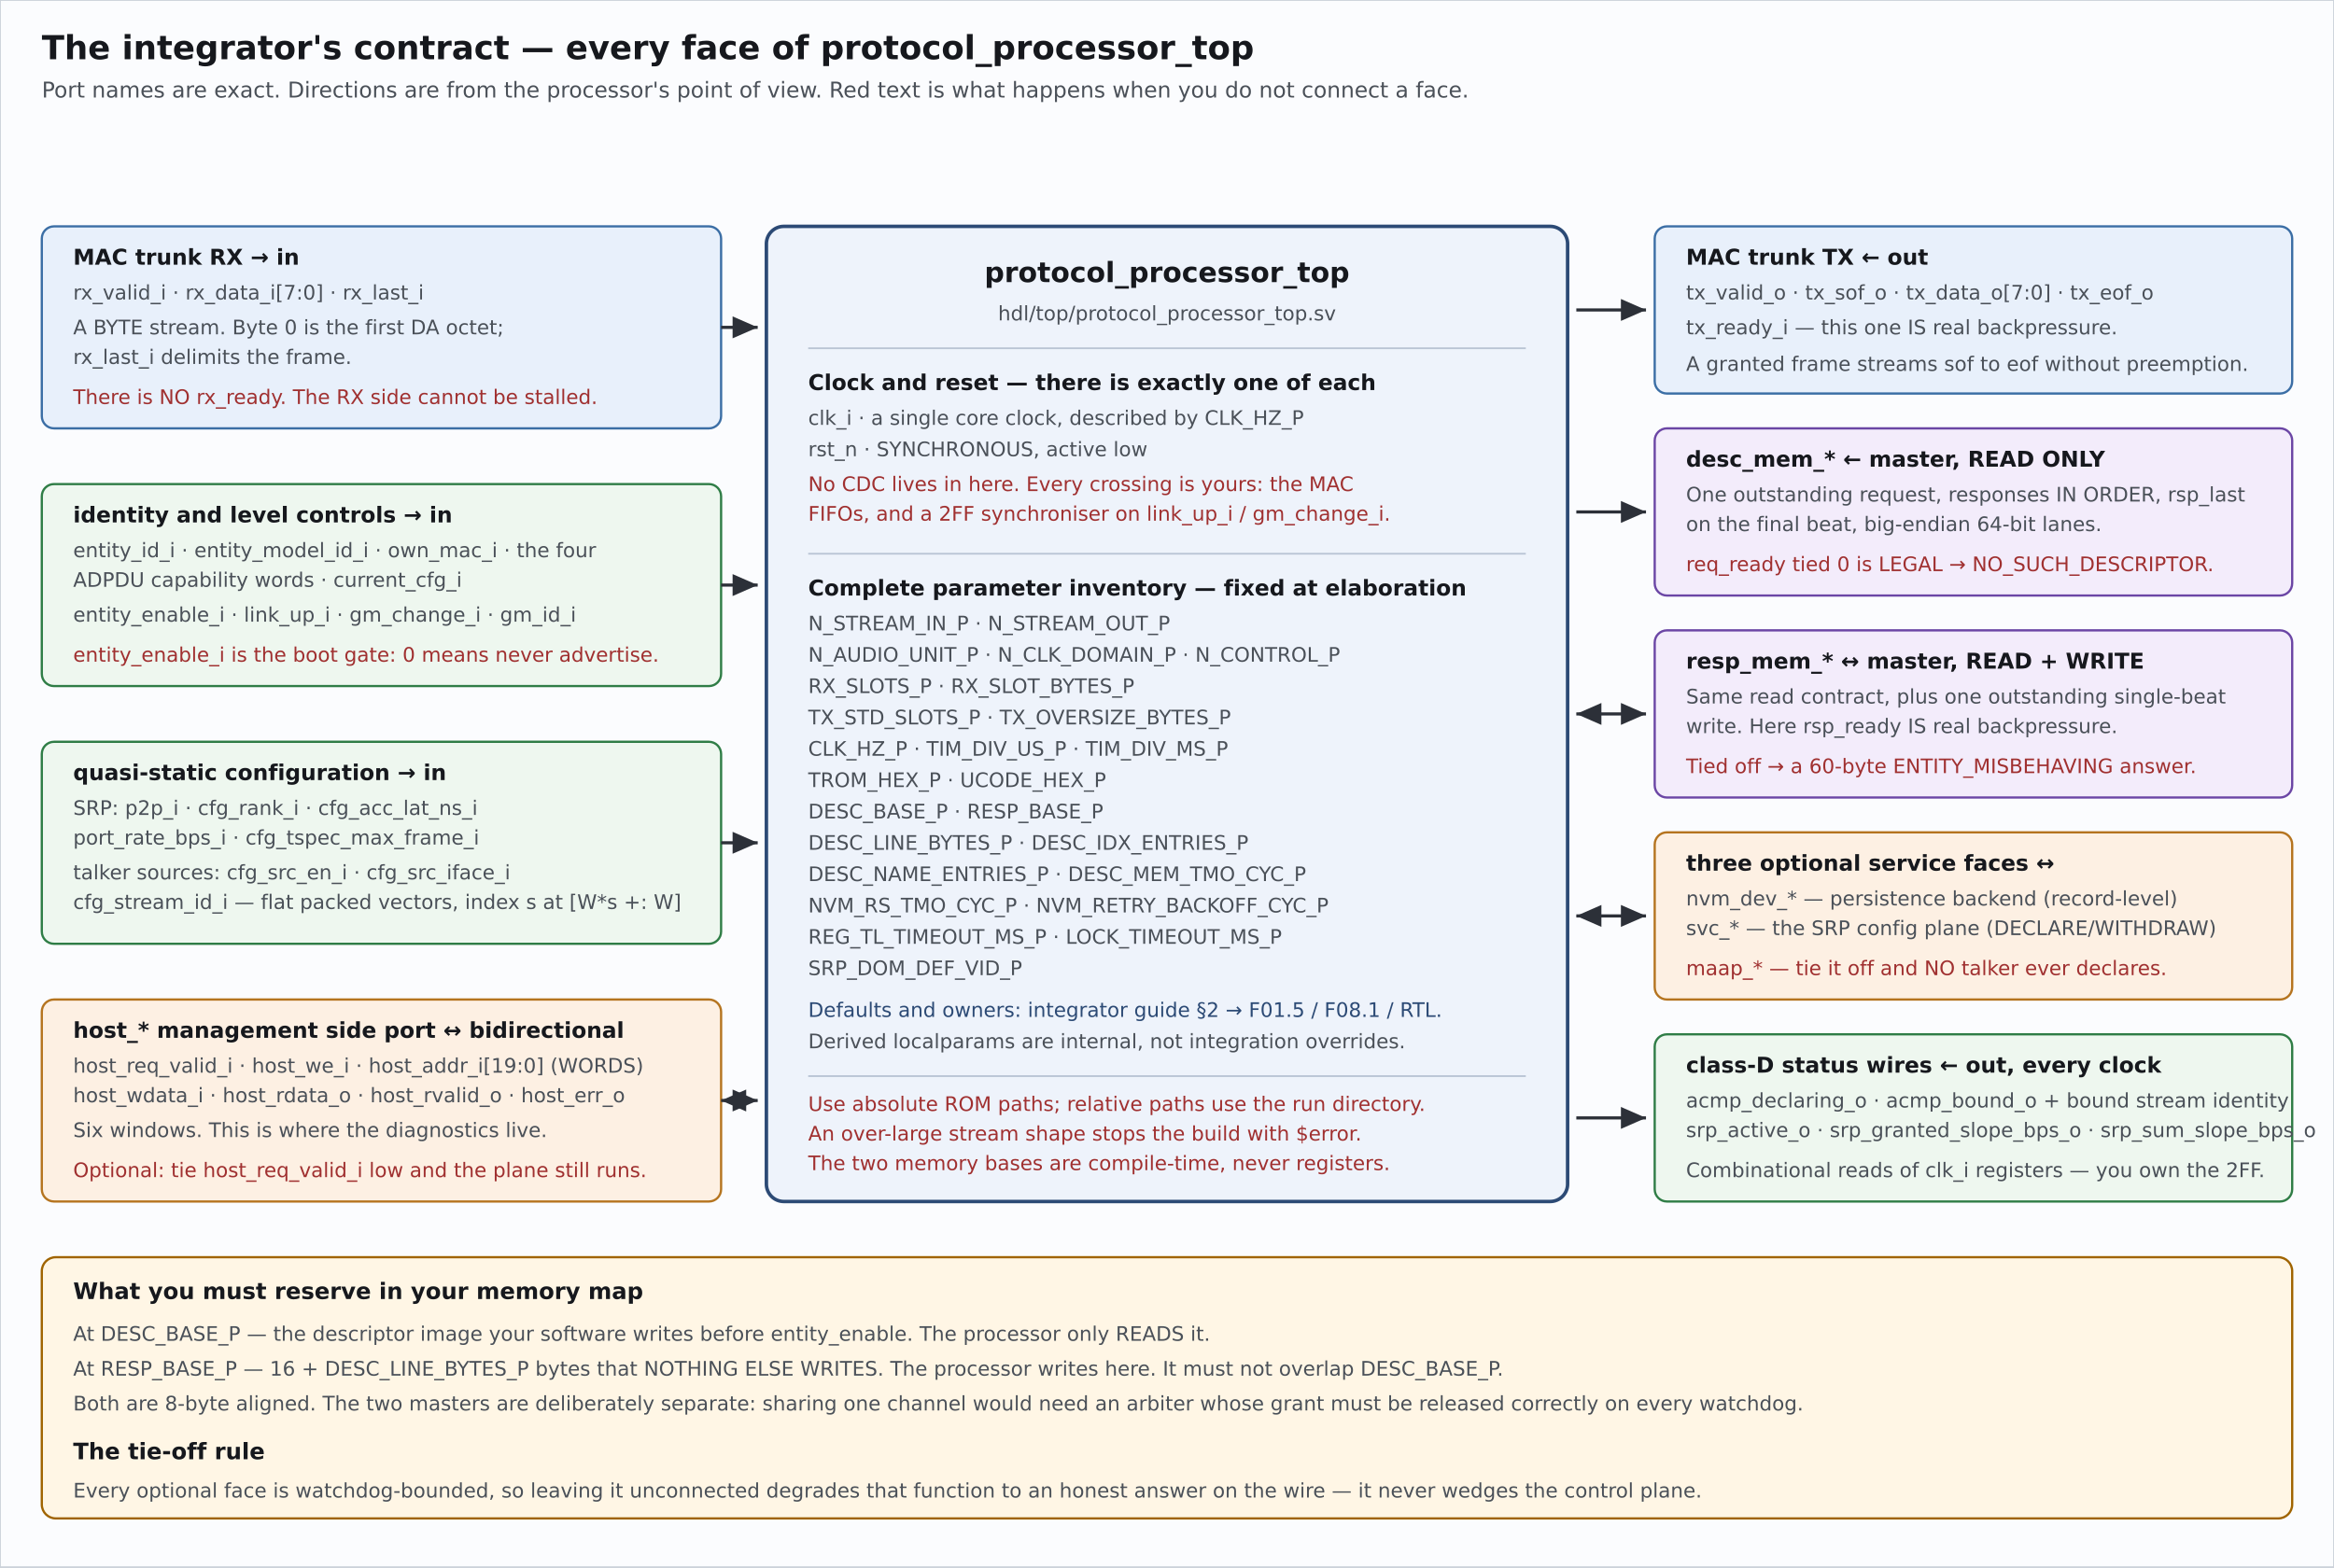
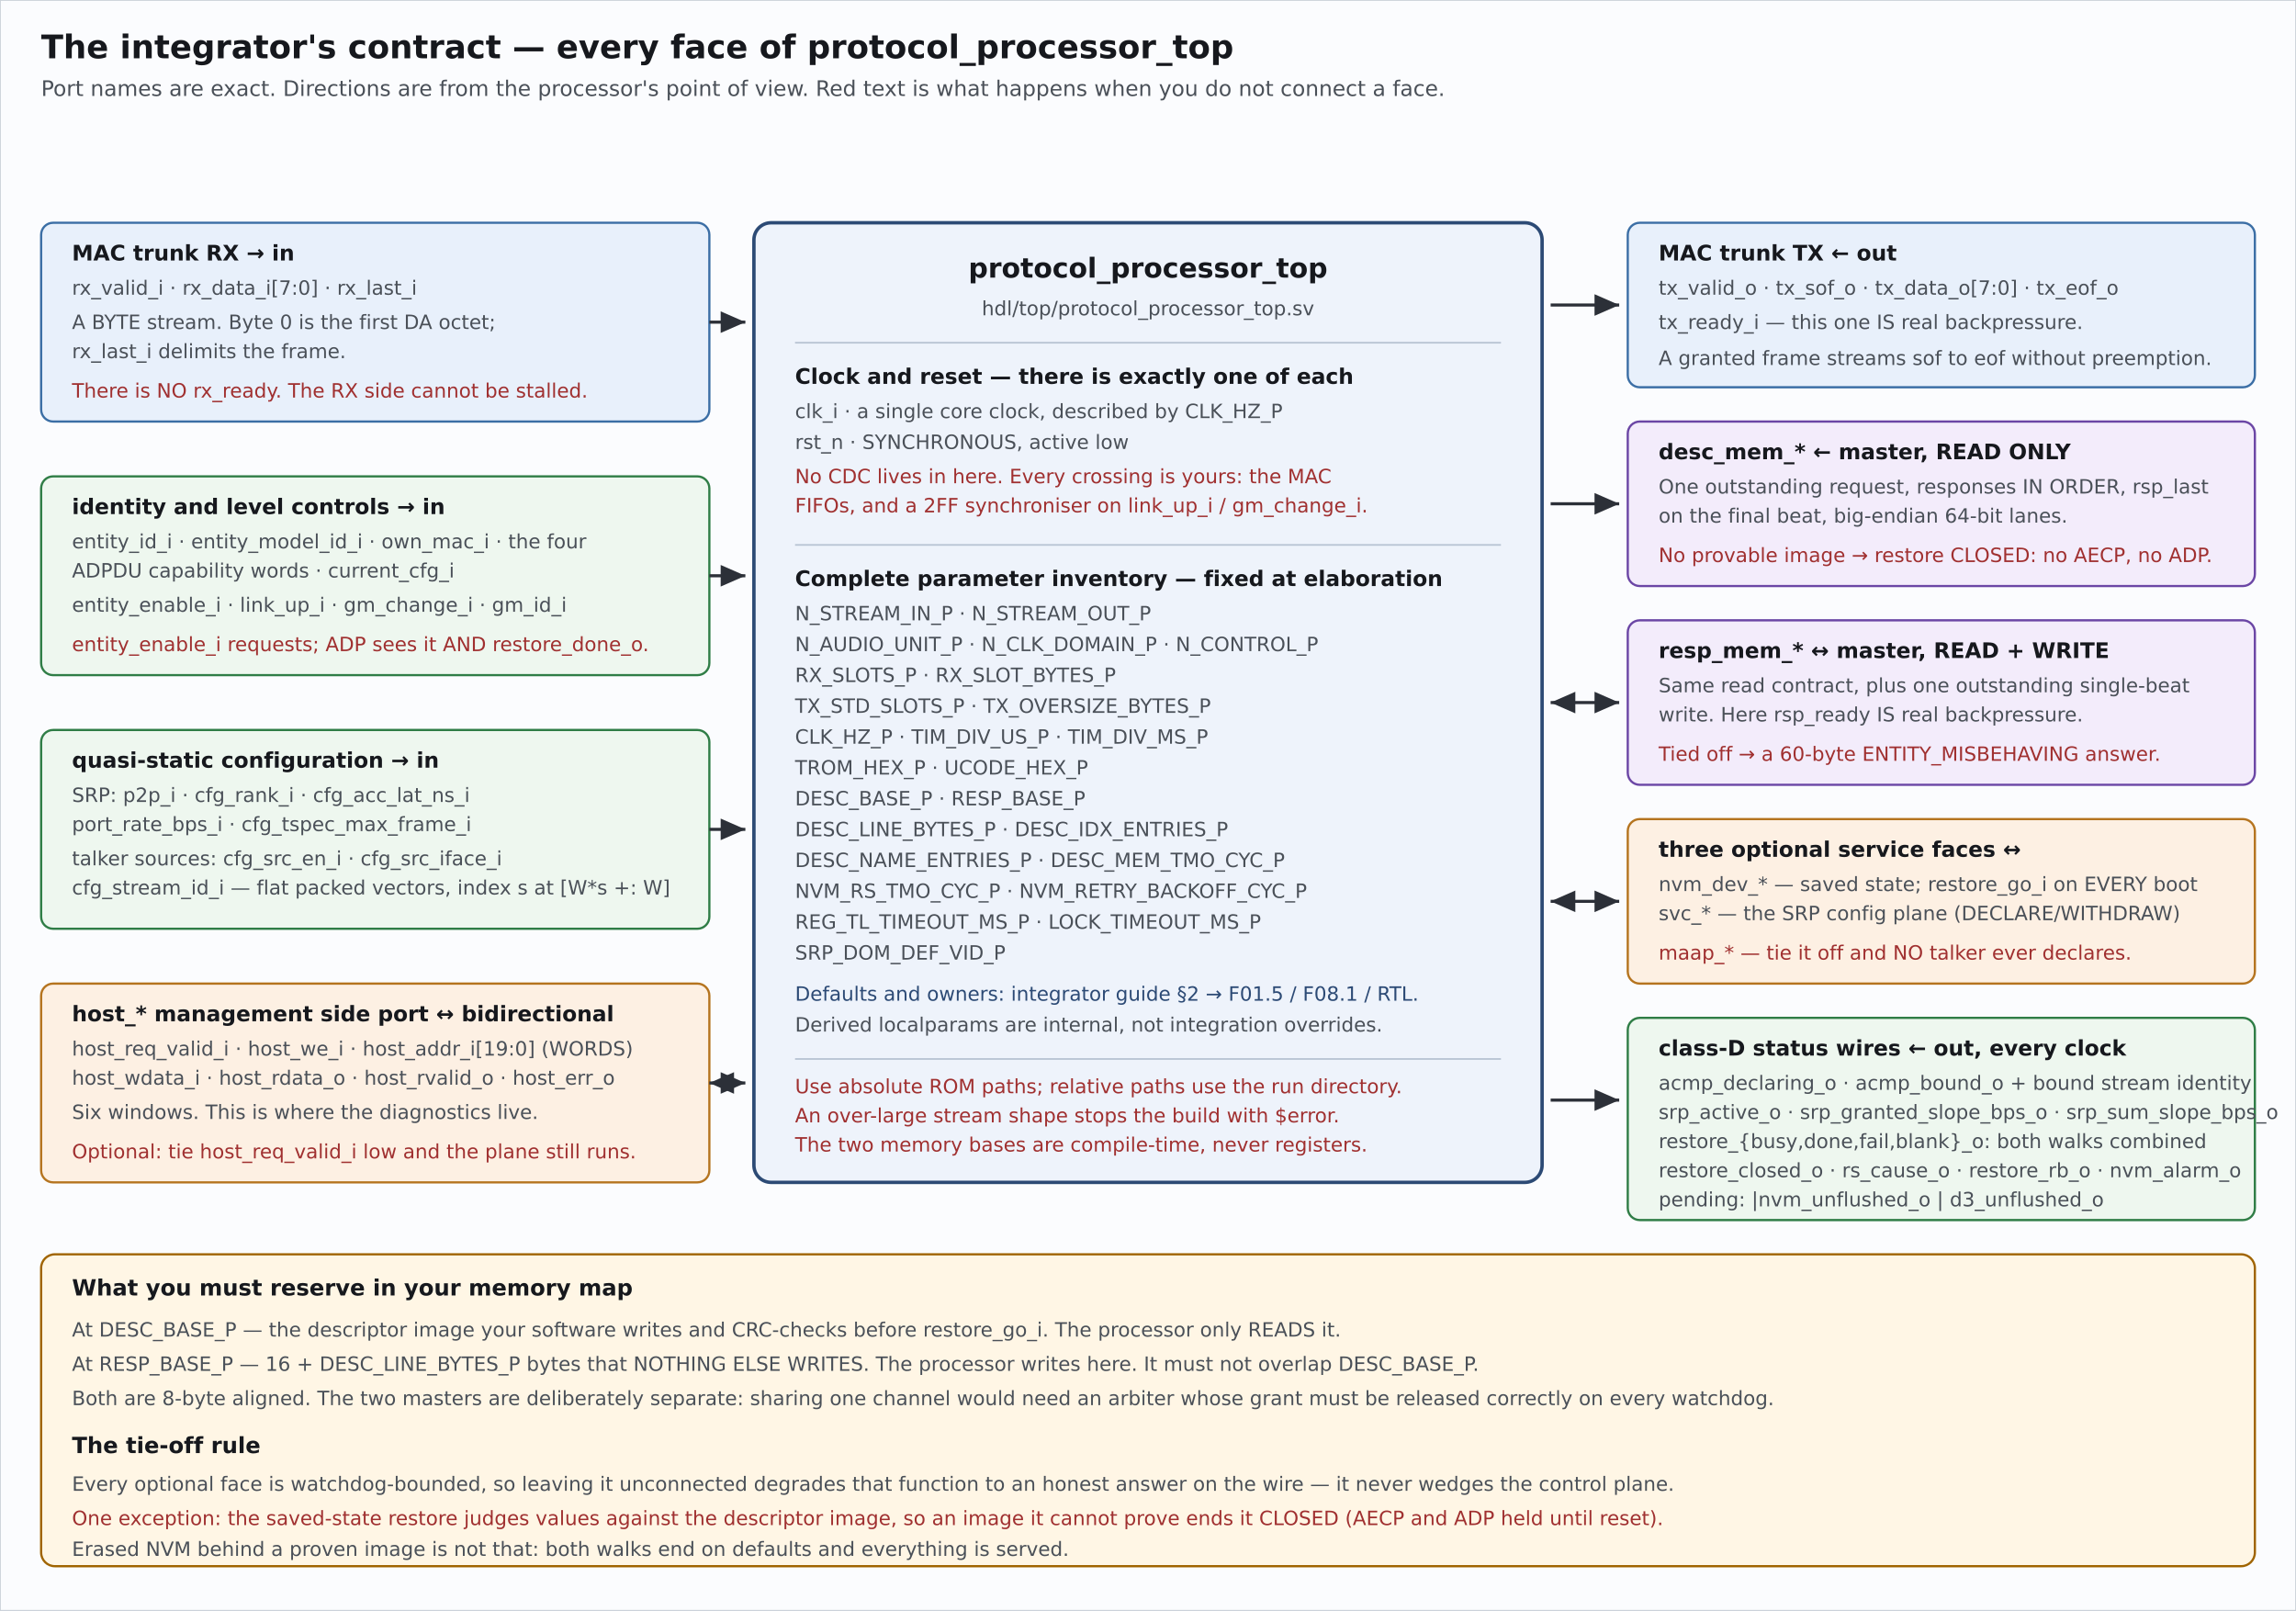
- <svg xmlns="http://www.w3.org/2000/svg" width="1340" height="900" viewBox="0 0 1340 900" font-family="DejaVu Sans, Verdana, Helvetica, Arial, sans-serif">
+ <svg xmlns="http://www.w3.org/2000/svg" width="1340" height="940" viewBox="0 0 1340 940" font-family="DejaVu Sans, Verdana, Helvetica, Arial, sans-serif">
  <defs>
    <marker id="ah" markerWidth="9" markerHeight="9" refX="8" refY="4.5" orient="auto">
      <path d="M0,1 L8,4.5 L0,8 z" fill="#2c3038" />
    </marker>
    <marker id="ahb" markerWidth="9" markerHeight="9" refX="1" refY="4.5" orient="auto">
      <path d="M9,1 L1,4.5 L9,8 z" fill="#2c3038" />
    </marker>
  </defs>
-   <rect x="0" y="0" width="1340" height="900" fill="#fbfcfe" stroke="#ccd2da" stroke-width="1" />
+   <rect x="0" y="0" width="1340" height="940" fill="#fbfcfe" stroke="#ccd2da" stroke-width="1" />
  <text x="24" y="34" font-size="19" font-weight="bold" fill="#16181d">The integrator's contract — every face of protocol_processor_top</text>
  <text x="24" y="56" font-size="12.5" fill="#4a5058">Port names are exact. Directions are from the processor's point of view. Red text is what happens when you do not connect a face.</text>
  <rect x="440" y="130" width="460" height="560" rx="10" fill="#eef3fb" stroke="#2c4a75" stroke-width="2" />
  <text x="670" y="162" font-size="16" font-weight="bold" text-anchor="middle" fill="#16181d">protocol_processor_top</text>
  <text x="670" y="184" font-size="11.5" text-anchor="middle" fill="#4a5058">hdl/top/protocol_processor_top.sv</text>
  <line x1="464" y1="200" x2="876" y2="200" stroke="#b9c4d4" stroke-width="1" />
  <text x="464" y="224" font-size="12.5" font-weight="bold" fill="#16181d">Clock and reset — there is exactly one of each</text>
  <text x="464" y="244" font-size="11.5" fill="#4a5058">clk_i · a single core clock, described by CLK_HZ_P</text>
  <text x="464" y="262" font-size="11.5" fill="#4a5058">rst_n · SYNCHRONOUS, active low</text>
  <text x="464" y="282" font-size="11.5" fill="#a03030">No CDC lives in here. Every crossing is yours: the MAC</text>
  <text x="464" y="299" font-size="11.5" fill="#a03030">FIFOs, and a 2FF synchroniser on link_up_i / gm_change_i.</text>
  <line x1="464" y1="318" x2="876" y2="318" stroke="#b9c4d4" stroke-width="1" />
  <text x="464" y="342" font-size="12.5" font-weight="bold" fill="#16181d">Complete parameter inventory — fixed at elaboration</text>
  <g id="integration-parameters" font-size="11.5" fill="#4a5058">
    <text x="464" y="362">N_STREAM_IN_P · N_STREAM_OUT_P</text>
    <text x="464" y="380">N_AUDIO_UNIT_P · N_CLK_DOMAIN_P · N_CONTROL_P</text>
    <text x="464" y="398">RX_SLOTS_P · RX_SLOT_BYTES_P</text>
    <text x="464" y="416">TX_STD_SLOTS_P · TX_OVERSIZE_BYTES_P</text>
    <text x="464" y="434">CLK_HZ_P · TIM_DIV_US_P · TIM_DIV_MS_P</text>
    <text x="464" y="452">TROM_HEX_P · UCODE_HEX_P</text>
    <text x="464" y="470">DESC_BASE_P · RESP_BASE_P</text>
    <text x="464" y="488">DESC_LINE_BYTES_P · DESC_IDX_ENTRIES_P</text>
    <text x="464" y="506">DESC_NAME_ENTRIES_P · DESC_MEM_TMO_CYC_P</text>
    <text x="464" y="524">NVM_RS_TMO_CYC_P · NVM_RETRY_BACKOFF_CYC_P</text>
    <text x="464" y="542">REG_TL_TIMEOUT_MS_P · LOCK_TIMEOUT_MS_P</text>
    <text x="464" y="560">SRP_DOM_DEF_VID_P</text>
  </g>
  <a href="../guides/integrator.md#integration-parameters">
    <text x="464" y="584" font-size="11.5" fill="#2c4a75">Defaults and owners: integrator guide §2 → F01.5 / F08.1 / RTL.</text>
  </a>
  <text x="464" y="602" font-size="11.5" fill="#4a5058">Derived localparams are internal, not integration overrides.</text>
  <line x1="464" y1="618" x2="876" y2="618" stroke="#b9c4d4" stroke-width="1" />
  <text x="464" y="638" font-size="11.5" fill="#a03030">Use absolute ROM paths; relative paths use the run directory.</text>
  <text x="464" y="655" font-size="11.5" fill="#a03030">An over-large stream shape stops the build with $error.</text>
  <text x="464" y="672" font-size="11.5" fill="#a03030">The two memory bases are compile-time, never registers.</text>
  <rect x="24" y="130" width="390" height="116" rx="7" fill="#e8f0fb" stroke="#3b6ea5" stroke-width="1.3" />
  <text x="42" y="152" font-size="12.5" font-weight="bold" fill="#16181d">MAC trunk RX  →  in</text>
  <text x="42" y="172" font-size="11.5" fill="#4a5058">rx_valid_i · rx_data_i[7:0] · rx_last_i</text>
  <text x="42" y="192" font-size="11.5" fill="#4a5058">A BYTE stream. Byte 0 is the first DA octet;</text>
  <text x="42" y="209" font-size="11.5" fill="#4a5058">rx_last_i delimits the frame.</text>
  <text x="42" y="232" font-size="11.5" fill="#a03030">There is NO rx_ready. The RX side cannot be stalled.</text>
  <rect x="24" y="278" width="390" height="116" rx="7" fill="#eef7ef" stroke="#2f7d46" stroke-width="1.3" />
  <text x="42" y="300" font-size="12.5" font-weight="bold" fill="#16181d">identity and level controls  →  in</text>
  <text x="42" y="320" font-size="11.5" fill="#4a5058">entity_id_i · entity_model_id_i · own_mac_i · the four</text>
  <text x="42" y="337" font-size="11.5" fill="#4a5058">ADPDU capability words · current_cfg_i</text>
  <text x="42" y="357" font-size="11.5" fill="#4a5058">entity_enable_i · link_up_i · gm_change_i · gm_id_i</text>
-   <text x="42" y="380" font-size="11.5" fill="#a03030">entity_enable_i is the boot gate: 0 means never advertise.</text>
+   <text x="42" y="380" font-size="11.5" fill="#a03030">entity_enable_i requests; ADP sees it AND restore_done_o.</text>
  <rect x="24" y="426" width="390" height="116" rx="7" fill="#eef7ef" stroke="#2f7d46" stroke-width="1.3" />
  <text x="42" y="448" font-size="12.5" font-weight="bold" fill="#16181d">quasi-static configuration  →  in</text>
  <text x="42" y="468" font-size="11.5" fill="#4a5058">SRP: p2p_i · cfg_rank_i · cfg_acc_lat_ns_i</text>
  <text x="42" y="485" font-size="11.5" fill="#4a5058">port_rate_bps_i · cfg_tspec_max_frame_i</text>
  <text x="42" y="505" font-size="11.5" fill="#4a5058">talker sources: cfg_src_en_i · cfg_src_iface_i</text>
  <text x="42" y="522" font-size="11.5" fill="#4a5058">cfg_stream_id_i — flat packed vectors, index s at [W*s +: W]</text>
  <rect x="24" y="574" width="390" height="116" rx="7" fill="#fdf0e3" stroke="#b5741f" stroke-width="1.3" />
  <text x="42" y="596" font-size="12.5" font-weight="bold" fill="#16181d">host_* management side port  ↔  bidirectional</text>
  <text x="42" y="616" font-size="11.5" fill="#4a5058">host_req_valid_i · host_we_i · host_addr_i[19:0] (WORDS)</text>
  <text x="42" y="633" font-size="11.5" fill="#4a5058">host_wdata_i · host_rdata_o · host_rvalid_o · host_err_o</text>
  <text x="42" y="653" font-size="11.5" fill="#4a5058">Six windows. This is where the diagnostics live.</text>
  <text x="42" y="676" font-size="11.5" fill="#a03030">Optional: tie host_req_valid_i low and the plane still runs.</text>
  <line x1="414" y1="188" x2="435" y2="188" stroke="#2c3038" stroke-width="1.8" marker-end="url(#ah)" />
  <line x1="414" y1="336" x2="435" y2="336" stroke="#2c3038" stroke-width="1.8" marker-end="url(#ah)" />
  <line x1="414" y1="484" x2="435" y2="484" stroke="#2c3038" stroke-width="1.8" marker-end="url(#ah)" />
  <line x1="414" y1="632" x2="435" y2="632" stroke="#2c3038" stroke-width="1.8" marker-end="url(#ah)" marker-start="url(#ahb)" />
  <rect x="950" y="130" width="366" height="96" rx="7" fill="#e8f0fb" stroke="#3b6ea5" stroke-width="1.3" />
  <text x="968" y="152" font-size="12.5" font-weight="bold" fill="#16181d">MAC trunk TX  ←  out</text>
  <text x="968" y="172" font-size="11.5" fill="#4a5058">tx_valid_o · tx_sof_o · tx_data_o[7:0] · tx_eof_o</text>
  <text x="968" y="192" font-size="11.5" fill="#4a5058">tx_ready_i — this one IS real backpressure.</text>
  <text x="968" y="213" font-size="11.5" fill="#4a5058">A granted frame streams sof to eof without preemption.</text>
  <rect x="950" y="246" width="366" height="96" rx="7" fill="#f3ecfb" stroke="#6b46a5" stroke-width="1.3" />
  <text x="968" y="268" font-size="12.5" font-weight="bold" fill="#16181d">desc_mem_*  ←  master, READ ONLY</text>
  <text x="968" y="288" font-size="11.5" fill="#4a5058">One outstanding request, responses IN ORDER, rsp_last</text>
  <text x="968" y="305" font-size="11.5" fill="#4a5058">on the final beat, big-endian 64-bit lanes.</text>
-   <text x="968" y="328" font-size="11.5" fill="#a03030">req_ready tied 0 is LEGAL → NO_SUCH_DESCRIPTOR.</text>
+   <text x="968" y="328" font-size="11.5" fill="#a03030">No provable image → restore CLOSED: no AECP, no ADP.</text>
  <rect x="950" y="362" width="366" height="96" rx="7" fill="#f3ecfb" stroke="#6b46a5" stroke-width="1.3" />
  <text x="968" y="384" font-size="12.5" font-weight="bold" fill="#16181d">resp_mem_*  ↔  master, READ + WRITE</text>
  <text x="968" y="404" font-size="11.5" fill="#4a5058">Same read contract, plus one outstanding single-beat</text>
  <text x="968" y="421" font-size="11.5" fill="#4a5058">write. Here rsp_ready IS real backpressure.</text>
  <text x="968" y="444" font-size="11.5" fill="#a03030">Tied off → a 60-byte ENTITY_MISBEHAVING answer.</text>
  <rect x="950" y="478" width="366" height="96" rx="7" fill="#fdf0e3" stroke="#b5741f" stroke-width="1.3" />
  <text x="968" y="500" font-size="12.5" font-weight="bold" fill="#16181d">three optional service faces  ↔</text>
-   <text x="968" y="520" font-size="11.5" fill="#4a5058">nvm_dev_* — persistence backend (record-level)</text>
+   <text x="968" y="520" font-size="11.5" fill="#4a5058">nvm_dev_* — saved state; restore_go_i on EVERY boot</text>
  <text x="968" y="537" font-size="11.5" fill="#4a5058">svc_* — the SRP config plane (DECLARE/WITHDRAW)</text>
  <text x="968" y="560" font-size="11.5" fill="#a03030">maap_* — tie it off and NO talker ever declares.</text>
-   <rect x="950" y="594" width="366" height="96" rx="7" fill="#eef7ef" stroke="#2f7d46" stroke-width="1.3" />
+   <rect x="950" y="594" width="366" height="118" rx="7" fill="#eef7ef" stroke="#2f7d46" stroke-width="1.3" />
  <text x="968" y="616" font-size="12.5" font-weight="bold" fill="#16181d">class-D status wires  ←  out, every clock</text>
  <text x="968" y="636" font-size="11.5" fill="#4a5058">acmp_declaring_o · acmp_bound_o + bound stream identity</text>
  <text x="968" y="653" font-size="11.5" fill="#4a5058">srp_active_o · srp_granted_slope_bps_o · srp_sum_slope_bps_o</text>
-   <text x="968" y="676" font-size="11.5" fill="#4a5058">Combinational reads of clk_i registers — you own the 2FF.</text>
+   <text x="968" y="670" font-size="11.5" fill="#4a5058">restore_{busy,done,fail,blank}_o: both walks combined</text>
+   <text x="968" y="687" font-size="11.5" fill="#4a5058">restore_closed_o · rs_cause_o · restore_rb_o · nvm_alarm_o</text>
+   <text x="968" y="704" font-size="11.5" fill="#4a5058">pending: |nvm_unflushed_o | d3_unflushed_o</text>
  <line x1="905" y1="178" x2="945" y2="178" stroke="#2c3038" stroke-width="1.8" marker-end="url(#ah)" />
  <line x1="905" y1="294" x2="945" y2="294" stroke="#2c3038" stroke-width="1.8" marker-end="url(#ah)" />
  <line x1="905" y1="410" x2="945" y2="410" stroke="#2c3038" stroke-width="1.8" marker-end="url(#ah)" marker-start="url(#ahb)" />
  <line x1="905" y1="526" x2="945" y2="526" stroke="#2c3038" stroke-width="1.8" marker-end="url(#ah)" marker-start="url(#ahb)" />
  <line x1="905" y1="642" x2="945" y2="642" stroke="#2c3038" stroke-width="1.8" marker-end="url(#ah)" />
-   <rect x="24" y="722" width="1292" height="150" rx="8" fill="#fff6e5" stroke="#a06400" stroke-width="1.3" />
-   <text x="42" y="746" font-size="13" font-weight="bold" fill="#16181d">What you must reserve in your memory map</text>
-   <text x="42" y="770" font-size="11.5" fill="#4a5058">At DESC_BASE_P — the descriptor image your software writes before entity_enable. The processor only READS it.</text>
-   <text x="42" y="790" font-size="11.5" fill="#4a5058">At RESP_BASE_P — 16 + DESC_LINE_BYTES_P bytes that NOTHING ELSE WRITES. The processor writes here. It must not overlap DESC_BASE_P.</text>
-   <text x="42" y="810" font-size="11.5" fill="#4a5058">Both are 8-byte aligned. The two masters are deliberately separate: sharing one channel would need an arbiter whose grant must be released correctly on every watchdog.</text>
-   <text x="42" y="838" font-size="13" font-weight="bold" fill="#16181d">The tie-off rule</text>
-   <text x="42" y="860" font-size="11.5" fill="#4a5058">Every optional face is watchdog-bounded, so leaving it unconnected degrades that function to an honest answer on the wire — it never wedges the control plane.</text>
+   <rect x="24" y="732" width="1292" height="182" rx="8" fill="#fff6e5" stroke="#a06400" stroke-width="1.3" />
+   <text x="42" y="756" font-size="13" font-weight="bold" fill="#16181d">What you must reserve in your memory map</text>
+   <text x="42" y="780" font-size="11.5" fill="#4a5058">At DESC_BASE_P — the descriptor image your software writes and CRC-checks before restore_go_i. The processor only READS it.</text>
+   <text x="42" y="800" font-size="11.5" fill="#4a5058">At RESP_BASE_P — 16 + DESC_LINE_BYTES_P bytes that NOTHING ELSE WRITES. The processor writes here. It must not overlap DESC_BASE_P.</text>
+   <text x="42" y="820" font-size="11.5" fill="#4a5058">Both are 8-byte aligned. The two masters are deliberately separate: sharing one channel would need an arbiter whose grant must be released correctly on every watchdog.</text>
+   <text x="42" y="848" font-size="13" font-weight="bold" fill="#16181d">The tie-off rule</text>
+   <text x="42" y="870" font-size="11.5" fill="#4a5058">Every optional face is watchdog-bounded, so leaving it unconnected degrades that function to an honest answer on the wire — it never wedges the control plane.</text>
+   <text x="42" y="890" font-size="11.5" fill="#a03030">One exception: the saved-state restore judges values against the descriptor image, so an image it cannot prove ends it CLOSED (AECP and ADP held until reset).</text>
+   <text x="42" y="908" font-size="11.5" fill="#4a5058">Erased NVM behind a proven image is not that: both walks end on defaults and everything is served.</text>
</svg>
